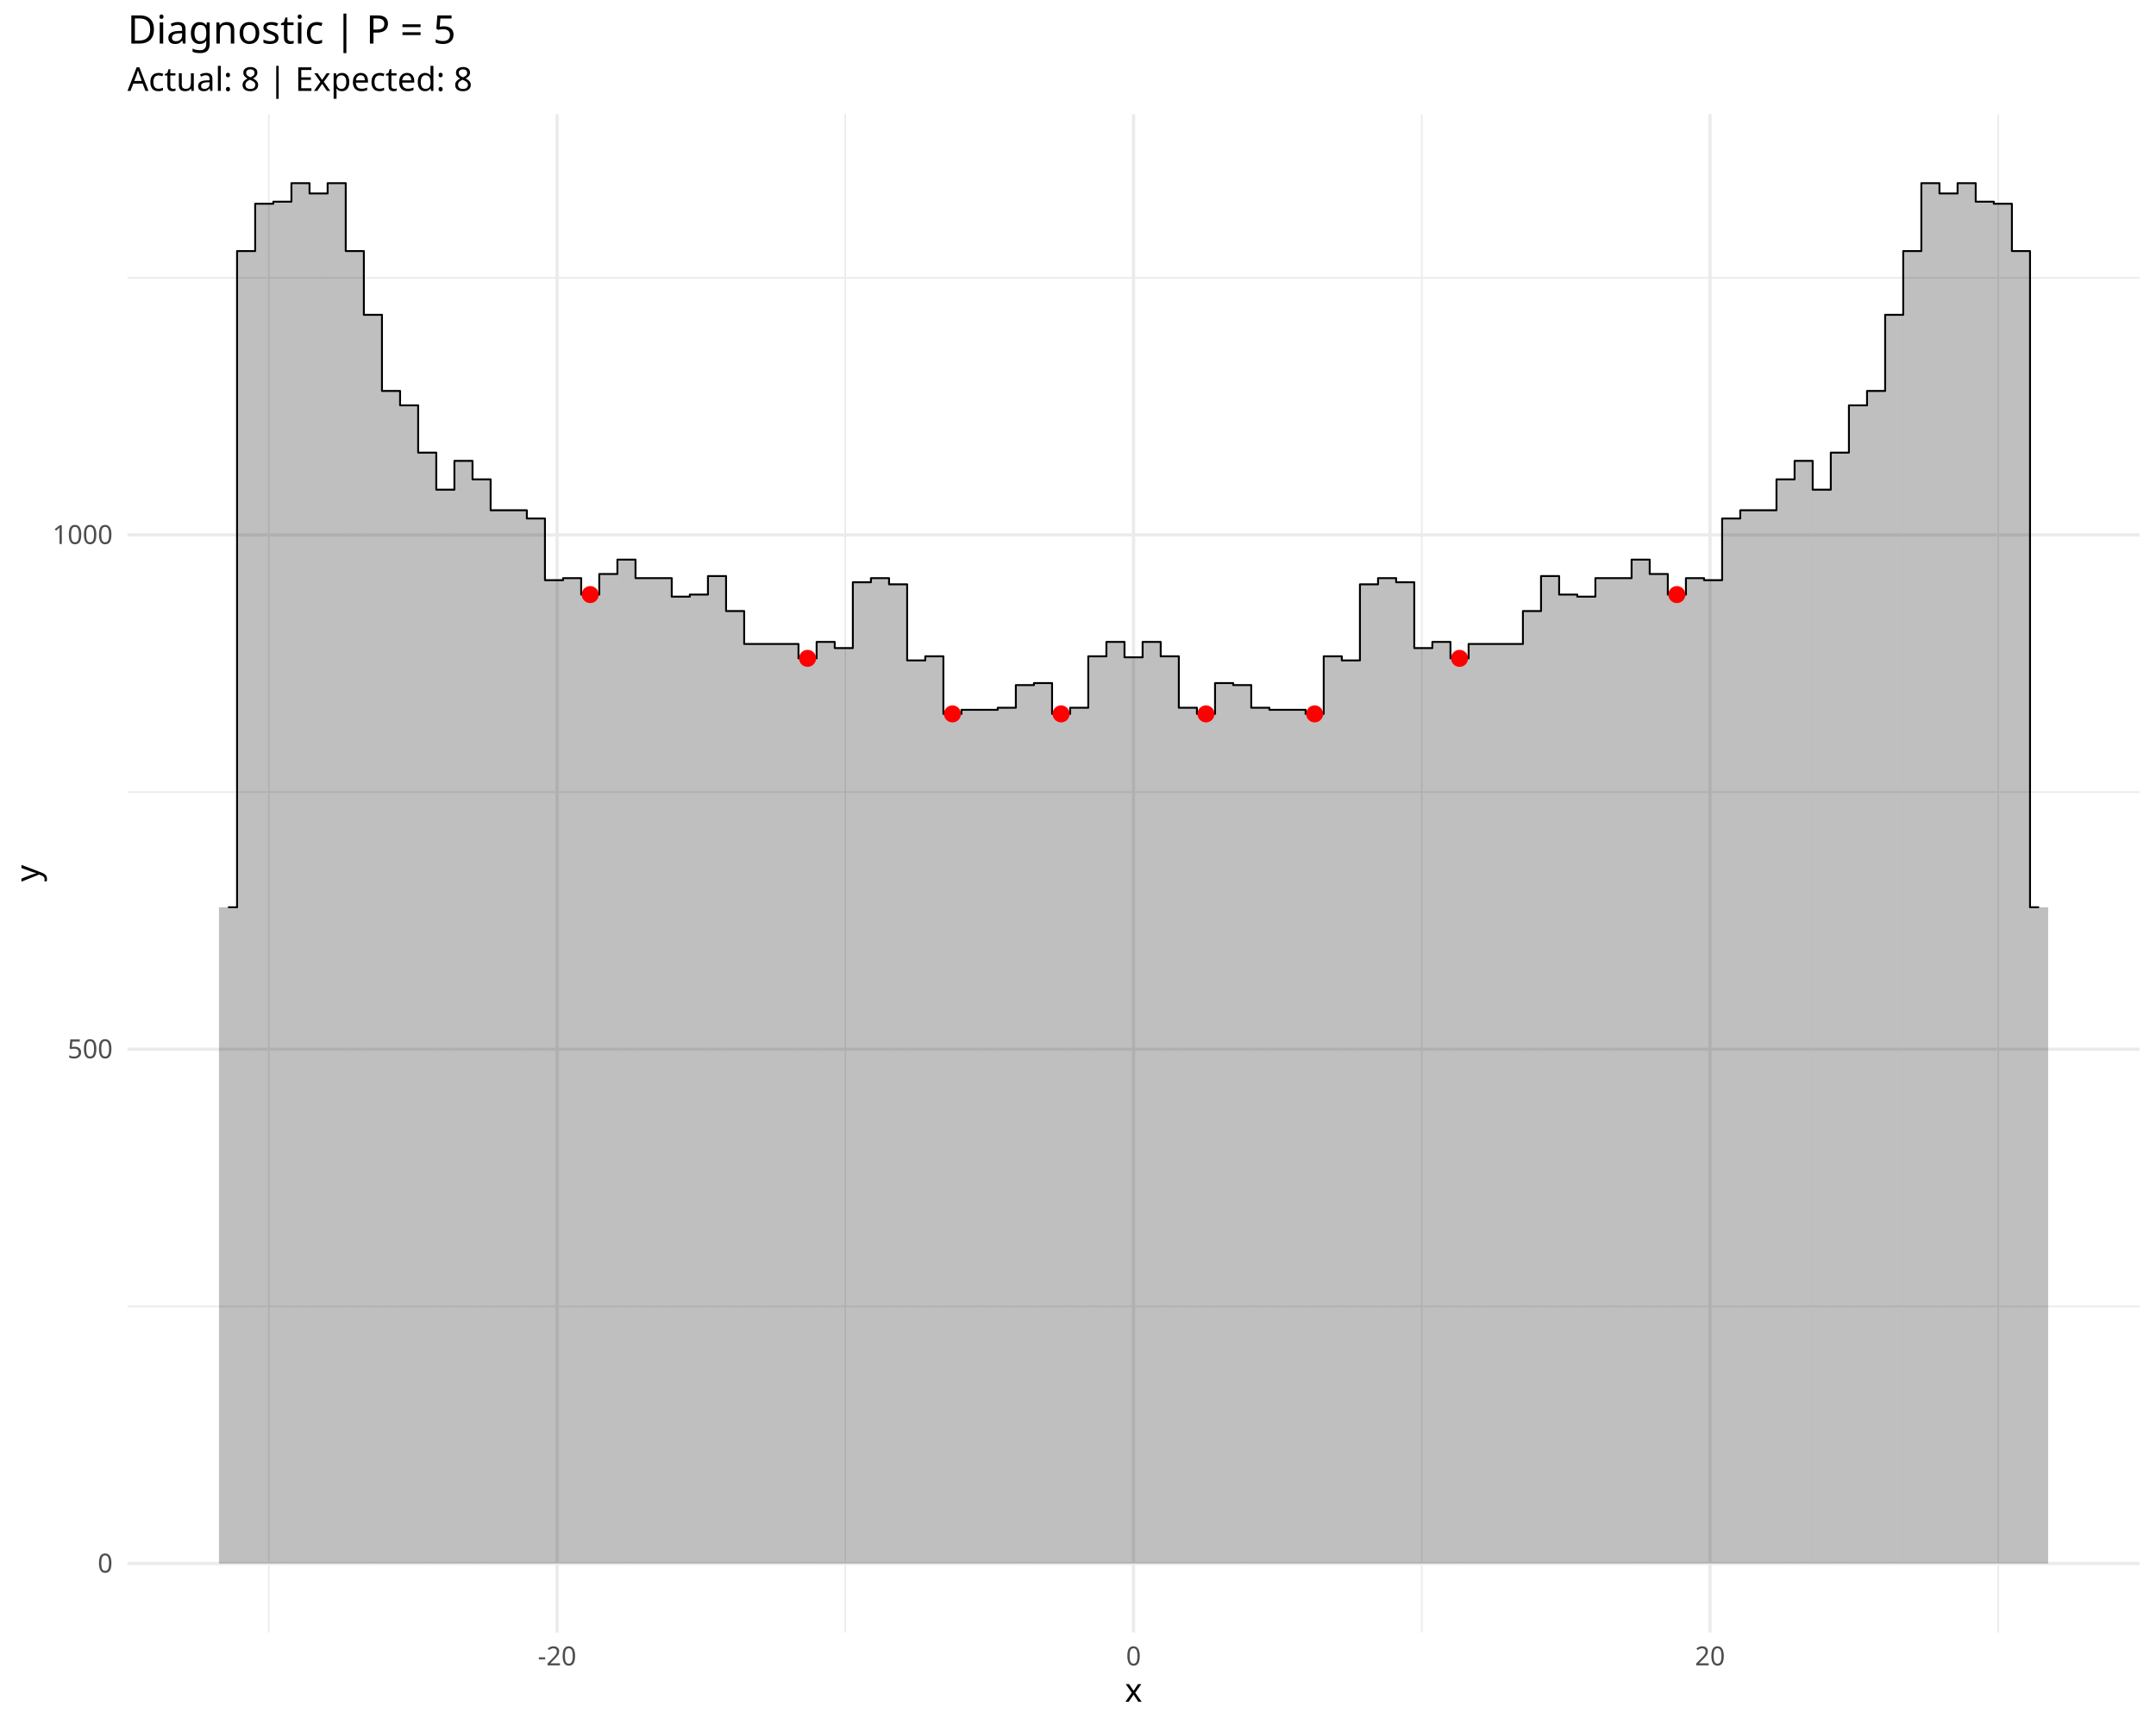
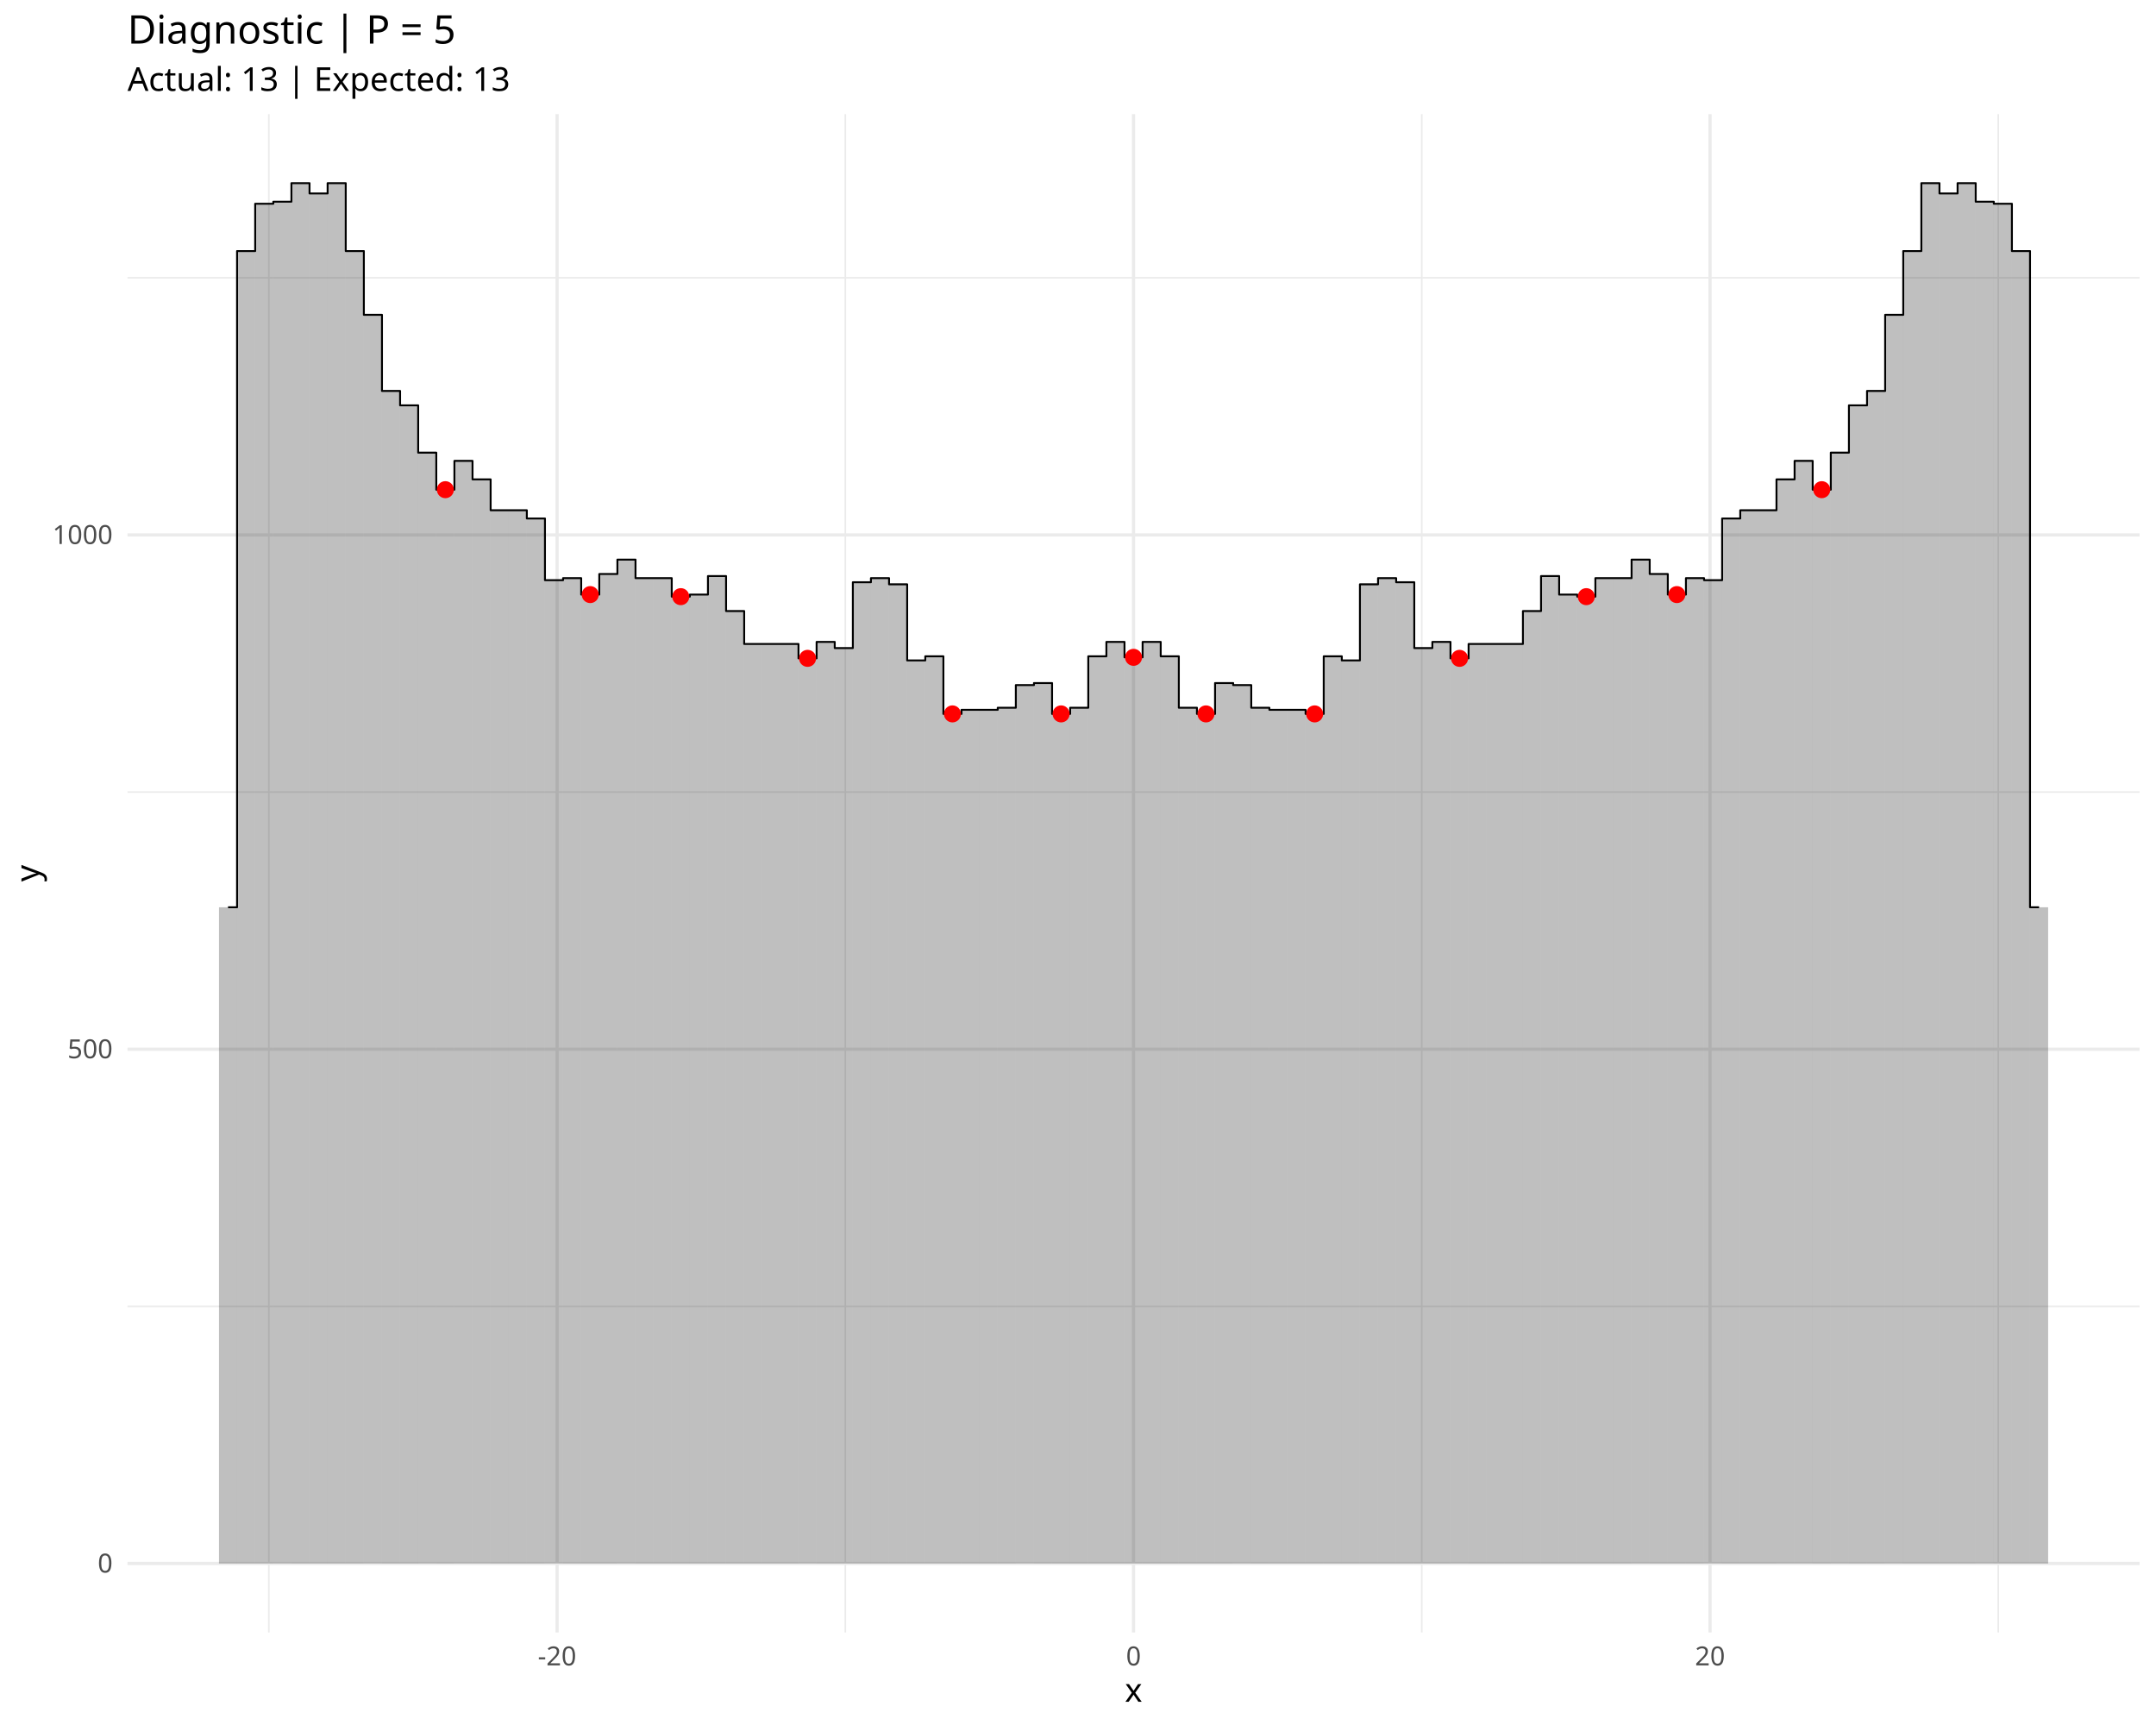
<svg xmlns="http://www.w3.org/2000/svg" class="svglite" data-engine-version="2.0" width="720.00pt" height="576.00pt" viewBox="0 0 720.00 576.00">
  <defs>
    <style type="text/css">
    .svglite line, .svglite polyline, .svglite polygon, .svglite path, .svglite rect, .svglite circle {
      fill: none;
      stroke: #000000;
      stroke-linecap: round;
      stroke-linejoin: round;
      stroke-miterlimit: 10.00;
    }
  </style>
  </defs>
  <rect width="100%" height="100%" style="stroke: none; fill: #FFFFFF;" />
  <defs>
    <clipPath id="cpMC4wMHw3MjAuMDB8MC4wMHw1NzYuMDA=">
      <rect x="0.00" y="0.00" width="720.00" height="576.00" />
    </clipPath>
  </defs>
  <g clip-path="url(#cpMC4wMHw3MjAuMDB8MC4wMHw1NzYuMDA=)">
    <rect x="0.00" y="0.00" width="720.00" height="576.00" style="stroke-width: 1.07; stroke: none; fill: #FFFFFF;" />
  </g>
  <defs>
    <clipPath id="cpNDIuNTh8NzE0LjUyfDM4LjEyfDU0NS4xMQ==">
      <rect x="42.58" y="38.12" width="671.94" height="507.00" />
    </clipPath>
  </defs>
  <g clip-path="url(#cpNDIuNTh8NzE0LjUyfDM4LjEyfDU0NS4xMQ==)">
    <polyline points="42.58,436.21 714.52,436.21 " style="stroke-width: 0.53; stroke: #EBEBEB; stroke-linecap: butt;" />
    <polyline points="42.58,264.48 714.52,264.48 " style="stroke-width: 0.53; stroke: #EBEBEB; stroke-linecap: butt;" />
    <polyline points="42.58,92.76 714.52,92.76 " style="stroke-width: 0.53; stroke: #EBEBEB; stroke-linecap: butt;" />
    <polyline points="89.78,545.11 89.78,38.12 " style="stroke-width: 0.53; stroke: #EBEBEB; stroke-linecap: butt;" />
    <polyline points="282.29,545.11 282.29,38.12 " style="stroke-width: 0.53; stroke: #EBEBEB; stroke-linecap: butt;" />
    <polyline points="474.81,545.11 474.81,38.12 " style="stroke-width: 0.53; stroke: #EBEBEB; stroke-linecap: butt;" />
    <polyline points="667.32,545.11 667.32,38.12 " style="stroke-width: 0.53; stroke: #EBEBEB; stroke-linecap: butt;" />
    <polyline points="42.58,522.07 714.52,522.07 " style="stroke-width: 1.07; stroke: #EBEBEB; stroke-linecap: butt;" />
    <polyline points="42.58,350.34 714.52,350.34 " style="stroke-width: 1.07; stroke: #EBEBEB; stroke-linecap: butt;" />
    <polyline points="42.58,178.62 714.52,178.62 " style="stroke-width: 1.07; stroke: #EBEBEB; stroke-linecap: butt;" />
    <polyline points="186.04,545.11 186.04,38.12 " style="stroke-width: 1.07; stroke: #EBEBEB; stroke-linecap: butt;" />
    <polyline points="378.55,545.11 378.55,38.12 " style="stroke-width: 1.07; stroke: #EBEBEB; stroke-linecap: butt;" />
    <polyline points="571.07,545.11 571.07,38.12 " style="stroke-width: 1.07; stroke: #EBEBEB; stroke-linecap: butt;" />
    <rect x="73.13" y="302.95" width="6.05" height="219.12" style="stroke-width: 1.07; stroke: none; stroke-linecap: butt; stroke-linejoin: miter; fill: #000000; fill-opacity: 0.25;" />
    <rect x="79.17" y="83.83" width="6.05" height="438.24" style="stroke-width: 1.07; stroke: none; stroke-linecap: butt; stroke-linejoin: miter; fill: #000000; fill-opacity: 0.25;" />
    <rect x="85.22" y="68.03" width="6.05" height="454.04" style="stroke-width: 1.07; stroke: none; stroke-linecap: butt; stroke-linejoin: miter; fill: #000000; fill-opacity: 0.25;" />
    <rect x="91.27" y="67.34" width="6.05" height="454.72" style="stroke-width: 1.07; stroke: none; stroke-linecap: butt; stroke-linejoin: miter; fill: #000000; fill-opacity: 0.25;" />
    <rect x="97.32" y="61.16" width="6.05" height="460.91" style="stroke-width: 1.07; stroke: none; stroke-linecap: butt; stroke-linejoin: miter; fill: #000000; fill-opacity: 0.25;" />
    <rect x="103.37" y="64.60" width="6.05" height="457.47" style="stroke-width: 1.07; stroke: none; stroke-linecap: butt; stroke-linejoin: miter; fill: #000000; fill-opacity: 0.25;" />
    <rect x="109.41" y="61.16" width="6.05" height="460.91" style="stroke-width: 1.07; stroke: none; stroke-linecap: butt; stroke-linejoin: miter; fill: #000000; fill-opacity: 0.25;" />
    <rect x="115.46" y="83.83" width="6.05" height="438.24" style="stroke-width: 1.07; stroke: none; stroke-linecap: butt; stroke-linejoin: miter; fill: #000000; fill-opacity: 0.25;" />
    <rect x="121.51" y="105.12" width="6.05" height="416.94" style="stroke-width: 1.07; stroke: none; stroke-linecap: butt; stroke-linejoin: miter; fill: #000000; fill-opacity: 0.25;" />
    <rect x="127.56" y="130.54" width="6.05" height="391.53" style="stroke-width: 1.07; stroke: none; stroke-linecap: butt; stroke-linejoin: miter; fill: #000000; fill-opacity: 0.25;" />
    <rect x="133.61" y="135.35" width="6.05" height="386.72" style="stroke-width: 1.07; stroke: none; stroke-linecap: butt; stroke-linejoin: miter; fill: #000000; fill-opacity: 0.25;" />
    <rect x="139.65" y="151.14" width="6.05" height="370.92" style="stroke-width: 1.07; stroke: none; stroke-linecap: butt; stroke-linejoin: miter; fill: #000000; fill-opacity: 0.25;" />
    <rect x="145.70" y="163.51" width="6.05" height="358.56" style="stroke-width: 1.07; stroke: none; stroke-linecap: butt; stroke-linejoin: miter; fill: #000000; fill-opacity: 0.25;" />
    <rect x="151.75" y="153.89" width="6.05" height="368.17" style="stroke-width: 1.07; stroke: none; stroke-linecap: butt; stroke-linejoin: miter; fill: #000000; fill-opacity: 0.25;" />
    <rect x="157.80" y="160.07" width="6.05" height="361.99" style="stroke-width: 1.07; stroke: none; stroke-linecap: butt; stroke-linejoin: miter; fill: #000000; fill-opacity: 0.25;" />
    <rect x="163.85" y="170.38" width="6.05" height="351.69" style="stroke-width: 1.07; stroke: none; stroke-linecap: butt; stroke-linejoin: miter; fill: #000000; fill-opacity: 0.25;" />
    <rect x="169.89" y="170.38" width="6.05" height="351.69" style="stroke-width: 1.07; stroke: none; stroke-linecap: butt; stroke-linejoin: miter; fill: #000000; fill-opacity: 0.25;" />
    <rect x="175.94" y="173.13" width="6.05" height="348.94" style="stroke-width: 1.07; stroke: none; stroke-linecap: butt; stroke-linejoin: miter; fill: #000000; fill-opacity: 0.25;" />
    <rect x="181.99" y="193.73" width="6.05" height="328.33" style="stroke-width: 1.07; stroke: none; stroke-linecap: butt; stroke-linejoin: miter; fill: #000000; fill-opacity: 0.25;" />
    <rect x="188.04" y="193.05" width="6.05" height="329.02" style="stroke-width: 1.07; stroke: none; stroke-linecap: butt; stroke-linejoin: miter; fill: #000000; fill-opacity: 0.25;" />
    <rect x="194.09" y="198.54" width="6.05" height="323.53" style="stroke-width: 1.07; stroke: none; stroke-linecap: butt; stroke-linejoin: miter; fill: #000000; fill-opacity: 0.25;" />
    <rect x="200.13" y="191.67" width="6.05" height="330.40" style="stroke-width: 1.07; stroke: none; stroke-linecap: butt; stroke-linejoin: miter; fill: #000000; fill-opacity: 0.25;" />
    <rect x="206.18" y="186.86" width="6.05" height="335.20" style="stroke-width: 1.07; stroke: none; stroke-linecap: butt; stroke-linejoin: miter; fill: #000000; fill-opacity: 0.25;" />
    <rect x="212.23" y="193.05" width="6.05" height="329.02" style="stroke-width: 1.07; stroke: none; stroke-linecap: butt; stroke-linejoin: miter; fill: #000000; fill-opacity: 0.25;" />
    <rect x="218.28" y="193.05" width="6.05" height="329.02" style="stroke-width: 1.07; stroke: none; stroke-linecap: butt; stroke-linejoin: miter; fill: #000000; fill-opacity: 0.25;" />
    <rect x="224.33" y="199.23" width="6.05" height="322.84" style="stroke-width: 1.07; stroke: none; stroke-linecap: butt; stroke-linejoin: miter; fill: #000000; fill-opacity: 0.25;" />
    <rect x="230.37" y="198.54" width="6.05" height="323.53" style="stroke-width: 1.07; stroke: none; stroke-linecap: butt; stroke-linejoin: miter; fill: #000000; fill-opacity: 0.25;" />
    <rect x="236.42" y="192.36" width="6.05" height="329.71" style="stroke-width: 1.07; stroke: none; stroke-linecap: butt; stroke-linejoin: miter; fill: #000000; fill-opacity: 0.25;" />
    <rect x="242.47" y="204.04" width="6.05" height="318.03" style="stroke-width: 1.07; stroke: none; stroke-linecap: butt; stroke-linejoin: miter; fill: #000000; fill-opacity: 0.25;" />
    <rect x="248.52" y="215.03" width="6.05" height="307.04" style="stroke-width: 1.07; stroke: none; stroke-linecap: butt; stroke-linejoin: miter; fill: #000000; fill-opacity: 0.25;" />
    <rect x="254.57" y="215.03" width="6.05" height="307.04" style="stroke-width: 1.07; stroke: none; stroke-linecap: butt; stroke-linejoin: miter; fill: #000000; fill-opacity: 0.25;" />
    <rect x="260.61" y="215.03" width="6.05" height="307.04" style="stroke-width: 1.07; stroke: none; stroke-linecap: butt; stroke-linejoin: miter; fill: #000000; fill-opacity: 0.25;" />
    <rect x="266.66" y="219.83" width="6.05" height="302.23" style="stroke-width: 1.07; stroke: none; stroke-linecap: butt; stroke-linejoin: miter; fill: #000000; fill-opacity: 0.25;" />
    <rect x="272.71" y="214.34" width="6.05" height="307.73" style="stroke-width: 1.07; stroke: none; stroke-linecap: butt; stroke-linejoin: miter; fill: #000000; fill-opacity: 0.25;" />
    <rect x="278.76" y="216.40" width="6.05" height="305.67" style="stroke-width: 1.07; stroke: none; stroke-linecap: butt; stroke-linejoin: miter; fill: #000000; fill-opacity: 0.25;" />
    <rect x="284.81" y="194.42" width="6.05" height="327.65" style="stroke-width: 1.07; stroke: none; stroke-linecap: butt; stroke-linejoin: miter; fill: #000000; fill-opacity: 0.25;" />
    <rect x="290.85" y="193.05" width="6.05" height="329.02" style="stroke-width: 1.07; stroke: none; stroke-linecap: butt; stroke-linejoin: miter; fill: #000000; fill-opacity: 0.25;" />
    <rect x="296.90" y="195.11" width="6.05" height="326.96" style="stroke-width: 1.07; stroke: none; stroke-linecap: butt; stroke-linejoin: miter; fill: #000000; fill-opacity: 0.25;" />
    <rect x="302.95" y="220.52" width="6.05" height="301.55" style="stroke-width: 1.07; stroke: none; stroke-linecap: butt; stroke-linejoin: miter; fill: #000000; fill-opacity: 0.25;" />
    <rect x="309.00" y="219.15" width="6.05" height="302.92" style="stroke-width: 1.07; stroke: none; stroke-linecap: butt; stroke-linejoin: miter; fill: #000000; fill-opacity: 0.25;" />
    <rect x="315.05" y="238.38" width="6.05" height="283.69" style="stroke-width: 1.07; stroke: none; stroke-linecap: butt; stroke-linejoin: miter; fill: #000000; fill-opacity: 0.25;" />
    <rect x="321.10" y="237.01" width="6.05" height="285.06" style="stroke-width: 1.07; stroke: none; stroke-linecap: butt; stroke-linejoin: miter; fill: #000000; fill-opacity: 0.25;" />
    <rect x="327.14" y="237.01" width="6.05" height="285.06" style="stroke-width: 1.07; stroke: none; stroke-linecap: butt; stroke-linejoin: miter; fill: #000000; fill-opacity: 0.25;" />
    <rect x="333.19" y="236.32" width="6.05" height="285.75" style="stroke-width: 1.07; stroke: none; stroke-linecap: butt; stroke-linejoin: miter; fill: #000000; fill-opacity: 0.25;" />
    <rect x="339.24" y="228.76" width="6.05" height="293.30" style="stroke-width: 1.07; stroke: none; stroke-linecap: butt; stroke-linejoin: miter; fill: #000000; fill-opacity: 0.25;" />
    <rect x="345.29" y="228.08" width="6.05" height="293.99" style="stroke-width: 1.07; stroke: none; stroke-linecap: butt; stroke-linejoin: miter; fill: #000000; fill-opacity: 0.25;" />
    <rect x="351.34" y="238.38" width="6.05" height="283.69" style="stroke-width: 1.07; stroke: none; stroke-linecap: butt; stroke-linejoin: miter; fill: #000000; fill-opacity: 0.25;" />
    <rect x="357.38" y="236.32" width="6.05" height="285.75" style="stroke-width: 1.07; stroke: none; stroke-linecap: butt; stroke-linejoin: miter; fill: #000000; fill-opacity: 0.25;" />
    <rect x="363.43" y="219.15" width="6.05" height="302.92" style="stroke-width: 1.07; stroke: none; stroke-linecap: butt; stroke-linejoin: miter; fill: #000000; fill-opacity: 0.25;" />
    <rect x="369.48" y="214.34" width="6.05" height="307.73" style="stroke-width: 1.07; stroke: none; stroke-linecap: butt; stroke-linejoin: miter; fill: #000000; fill-opacity: 0.25;" />
    <rect x="375.53" y="219.49" width="6.05" height="302.58" style="stroke-width: 1.07; stroke: none; stroke-linecap: butt; stroke-linejoin: miter; fill: #000000; fill-opacity: 0.25;" />
    <rect x="381.58" y="214.34" width="6.05" height="307.73" style="stroke-width: 1.07; stroke: none; stroke-linecap: butt; stroke-linejoin: miter; fill: #000000; fill-opacity: 0.25;" />
    <rect x="387.62" y="219.15" width="6.05" height="302.92" style="stroke-width: 1.07; stroke: none; stroke-linecap: butt; stroke-linejoin: miter; fill: #000000; fill-opacity: 0.25;" />
    <rect x="393.67" y="236.32" width="6.05" height="285.75" style="stroke-width: 1.07; stroke: none; stroke-linecap: butt; stroke-linejoin: miter; fill: #000000; fill-opacity: 0.25;" />
    <rect x="399.72" y="238.38" width="6.05" height="283.69" style="stroke-width: 1.07; stroke: none; stroke-linecap: butt; stroke-linejoin: miter; fill: #000000; fill-opacity: 0.25;" />
    <rect x="405.77" y="228.08" width="6.05" height="293.99" style="stroke-width: 1.07; stroke: none; stroke-linecap: butt; stroke-linejoin: miter; fill: #000000; fill-opacity: 0.25;" />
    <rect x="411.82" y="228.76" width="6.05" height="293.30" style="stroke-width: 1.07; stroke: none; stroke-linecap: butt; stroke-linejoin: miter; fill: #000000; fill-opacity: 0.25;" />
    <rect x="417.86" y="236.32" width="6.05" height="285.75" style="stroke-width: 1.07; stroke: none; stroke-linecap: butt; stroke-linejoin: miter; fill: #000000; fill-opacity: 0.25;" />
    <rect x="423.91" y="237.01" width="6.05" height="285.06" style="stroke-width: 1.07; stroke: none; stroke-linecap: butt; stroke-linejoin: miter; fill: #000000; fill-opacity: 0.25;" />
    <rect x="429.96" y="237.01" width="6.05" height="285.06" style="stroke-width: 1.07; stroke: none; stroke-linecap: butt; stroke-linejoin: miter; fill: #000000; fill-opacity: 0.25;" />
    <rect x="436.01" y="238.38" width="6.05" height="283.69" style="stroke-width: 1.07; stroke: none; stroke-linecap: butt; stroke-linejoin: miter; fill: #000000; fill-opacity: 0.25;" />
    <rect x="442.06" y="219.15" width="6.05" height="302.92" style="stroke-width: 1.07; stroke: none; stroke-linecap: butt; stroke-linejoin: miter; fill: #000000; fill-opacity: 0.25;" />
    <rect x="448.10" y="220.52" width="6.05" height="301.55" style="stroke-width: 1.07; stroke: none; stroke-linecap: butt; stroke-linejoin: miter; fill: #000000; fill-opacity: 0.25;" />
    <rect x="454.15" y="195.11" width="6.05" height="326.96" style="stroke-width: 1.07; stroke: none; stroke-linecap: butt; stroke-linejoin: miter; fill: #000000; fill-opacity: 0.25;" />
    <rect x="460.20" y="193.05" width="6.05" height="329.02" style="stroke-width: 1.07; stroke: none; stroke-linecap: butt; stroke-linejoin: miter; fill: #000000; fill-opacity: 0.25;" />
    <rect x="466.25" y="194.42" width="6.05" height="327.65" style="stroke-width: 1.07; stroke: none; stroke-linecap: butt; stroke-linejoin: miter; fill: #000000; fill-opacity: 0.25;" />
    <rect x="472.30" y="216.40" width="6.05" height="305.67" style="stroke-width: 1.07; stroke: none; stroke-linecap: butt; stroke-linejoin: miter; fill: #000000; fill-opacity: 0.25;" />
    <rect x="478.34" y="214.34" width="6.05" height="307.73" style="stroke-width: 1.07; stroke: none; stroke-linecap: butt; stroke-linejoin: miter; fill: #000000; fill-opacity: 0.25;" />
    <rect x="484.39" y="219.83" width="6.05" height="302.23" style="stroke-width: 1.07; stroke: none; stroke-linecap: butt; stroke-linejoin: miter; fill: #000000; fill-opacity: 0.25;" />
    <rect x="490.44" y="215.03" width="6.05" height="307.04" style="stroke-width: 1.07; stroke: none; stroke-linecap: butt; stroke-linejoin: miter; fill: #000000; fill-opacity: 0.25;" />
    <rect x="496.49" y="215.03" width="6.05" height="307.04" style="stroke-width: 1.07; stroke: none; stroke-linecap: butt; stroke-linejoin: miter; fill: #000000; fill-opacity: 0.25;" />
    <rect x="502.54" y="215.03" width="6.05" height="307.04" style="stroke-width: 1.07; stroke: none; stroke-linecap: butt; stroke-linejoin: miter; fill: #000000; fill-opacity: 0.25;" />
    <rect x="508.58" y="204.04" width="6.05" height="318.03" style="stroke-width: 1.07; stroke: none; stroke-linecap: butt; stroke-linejoin: miter; fill: #000000; fill-opacity: 0.25;" />
    <rect x="514.63" y="192.36" width="6.05" height="329.71" style="stroke-width: 1.07; stroke: none; stroke-linecap: butt; stroke-linejoin: miter; fill: #000000; fill-opacity: 0.25;" />
    <rect x="520.68" y="198.54" width="6.05" height="323.53" style="stroke-width: 1.07; stroke: none; stroke-linecap: butt; stroke-linejoin: miter; fill: #000000; fill-opacity: 0.25;" />
    <rect x="526.73" y="199.23" width="6.05" height="322.84" style="stroke-width: 1.07; stroke: none; stroke-linecap: butt; stroke-linejoin: miter; fill: #000000; fill-opacity: 0.25;" />
    <rect x="532.78" y="193.05" width="6.05" height="329.02" style="stroke-width: 1.07; stroke: none; stroke-linecap: butt; stroke-linejoin: miter; fill: #000000; fill-opacity: 0.25;" />
    <rect x="538.82" y="193.05" width="6.05" height="329.02" style="stroke-width: 1.07; stroke: none; stroke-linecap: butt; stroke-linejoin: miter; fill: #000000; fill-opacity: 0.25;" />
    <rect x="544.87" y="186.86" width="6.05" height="335.20" style="stroke-width: 1.07; stroke: none; stroke-linecap: butt; stroke-linejoin: miter; fill: #000000; fill-opacity: 0.25;" />
    <rect x="550.92" y="191.67" width="6.05" height="330.40" style="stroke-width: 1.07; stroke: none; stroke-linecap: butt; stroke-linejoin: miter; fill: #000000; fill-opacity: 0.25;" />
    <rect x="556.97" y="198.54" width="6.05" height="323.53" style="stroke-width: 1.07; stroke: none; stroke-linecap: butt; stroke-linejoin: miter; fill: #000000; fill-opacity: 0.25;" />
    <rect x="563.02" y="193.05" width="6.05" height="329.02" style="stroke-width: 1.07; stroke: none; stroke-linecap: butt; stroke-linejoin: miter; fill: #000000; fill-opacity: 0.25;" />
    <rect x="569.07" y="193.73" width="6.05" height="328.33" style="stroke-width: 1.07; stroke: none; stroke-linecap: butt; stroke-linejoin: miter; fill: #000000; fill-opacity: 0.25;" />
    <rect x="575.11" y="173.13" width="6.05" height="348.94" style="stroke-width: 1.07; stroke: none; stroke-linecap: butt; stroke-linejoin: miter; fill: #000000; fill-opacity: 0.25;" />
    <rect x="581.16" y="170.38" width="6.05" height="351.69" style="stroke-width: 1.07; stroke: none; stroke-linecap: butt; stroke-linejoin: miter; fill: #000000; fill-opacity: 0.25;" />
    <rect x="587.21" y="170.38" width="6.05" height="351.69" style="stroke-width: 1.07; stroke: none; stroke-linecap: butt; stroke-linejoin: miter; fill: #000000; fill-opacity: 0.25;" />
    <rect x="593.26" y="160.07" width="6.05" height="361.99" style="stroke-width: 1.07; stroke: none; stroke-linecap: butt; stroke-linejoin: miter; fill: #000000; fill-opacity: 0.25;" />
    <rect x="599.31" y="153.89" width="6.05" height="368.17" style="stroke-width: 1.07; stroke: none; stroke-linecap: butt; stroke-linejoin: miter; fill: #000000; fill-opacity: 0.25;" />
    <rect x="605.35" y="163.51" width="6.05" height="358.56" style="stroke-width: 1.07; stroke: none; stroke-linecap: butt; stroke-linejoin: miter; fill: #000000; fill-opacity: 0.25;" />
    <rect x="611.40" y="151.14" width="6.05" height="370.92" style="stroke-width: 1.07; stroke: none; stroke-linecap: butt; stroke-linejoin: miter; fill: #000000; fill-opacity: 0.25;" />
    <rect x="617.45" y="135.35" width="6.05" height="386.72" style="stroke-width: 1.07; stroke: none; stroke-linecap: butt; stroke-linejoin: miter; fill: #000000; fill-opacity: 0.25;" />
    <rect x="623.50" y="130.54" width="6.05" height="391.53" style="stroke-width: 1.07; stroke: none; stroke-linecap: butt; stroke-linejoin: miter; fill: #000000; fill-opacity: 0.25;" />
    <rect x="629.55" y="105.12" width="6.05" height="416.94" style="stroke-width: 1.07; stroke: none; stroke-linecap: butt; stroke-linejoin: miter; fill: #000000; fill-opacity: 0.25;" />
    <rect x="635.59" y="83.83" width="6.05" height="438.24" style="stroke-width: 1.07; stroke: none; stroke-linecap: butt; stroke-linejoin: miter; fill: #000000; fill-opacity: 0.25;" />
    <rect x="641.64" y="61.16" width="6.05" height="460.91" style="stroke-width: 1.07; stroke: none; stroke-linecap: butt; stroke-linejoin: miter; fill: #000000; fill-opacity: 0.25;" />
    <rect x="647.69" y="64.60" width="6.05" height="457.47" style="stroke-width: 1.07; stroke: none; stroke-linecap: butt; stroke-linejoin: miter; fill: #000000; fill-opacity: 0.25;" />
    <rect x="653.74" y="61.16" width="6.05" height="460.91" style="stroke-width: 1.07; stroke: none; stroke-linecap: butt; stroke-linejoin: miter; fill: #000000; fill-opacity: 0.25;" />
    <rect x="659.79" y="67.34" width="6.05" height="454.72" style="stroke-width: 1.07; stroke: none; stroke-linecap: butt; stroke-linejoin: miter; fill: #000000; fill-opacity: 0.25;" />
    <rect x="665.83" y="68.03" width="6.05" height="454.04" style="stroke-width: 1.07; stroke: none; stroke-linecap: butt; stroke-linejoin: miter; fill: #000000; fill-opacity: 0.25;" />
    <rect x="671.88" y="83.83" width="6.05" height="438.24" style="stroke-width: 1.07; stroke: none; stroke-linecap: butt; stroke-linejoin: miter; fill: #000000; fill-opacity: 0.25;" />
    <rect x="677.93" y="302.95" width="6.05" height="219.12" style="stroke-width: 1.07; stroke: none; stroke-linecap: butt; stroke-linejoin: miter; fill: #000000; fill-opacity: 0.25;" />
    <polyline points="76.15,302.95 79.17,302.95 79.17,83.83 85.22,83.83 85.22,68.03 91.27,68.03 91.27,67.34 97.32,67.34 97.32,61.16 103.37,61.16 103.37,64.60 109.41,64.60 109.41,61.16 115.46,61.16 115.46,83.83 121.51,83.83 121.51,105.12 127.56,105.12 127.56,130.54 133.61,130.54 133.61,135.35 139.65,135.35 139.65,151.14 145.70,151.14 145.70,163.51 151.75,163.51 151.75,153.89 157.80,153.89 157.80,160.07 163.85,160.07 163.85,170.38 169.89,170.38 169.89,170.38 175.94,170.38 175.94,173.13 181.99,173.13 181.99,193.73 188.04,193.73 188.04,193.05 194.09,193.05 194.09,198.54 200.13,198.54 200.13,191.67 206.18,191.67 206.18,186.86 212.23,186.86 212.23,193.05 218.28,193.05 218.28,193.05 224.33,193.05 224.33,199.23 230.37,199.23 230.37,198.54 236.42,198.54 236.42,192.36 242.47,192.36 242.47,204.04 248.52,204.04 248.52,215.03 254.57,215.03 254.57,215.03 260.61,215.03 260.61,215.03 266.66,215.03 266.66,219.83 272.71,219.83 272.71,214.34 278.76,214.34 278.76,216.40 284.81,216.40 284.81,194.42 290.85,194.42 290.85,193.05 296.90,193.05 296.90,195.11 302.95,195.11 302.95,220.52 309.00,220.52 309.00,219.15 315.05,219.15 315.05,238.38 321.10,238.38 321.10,237.01 327.14,237.01 327.14,237.01 333.19,237.01 333.19,236.32 339.24,236.32 339.24,228.76 345.29,228.76 345.29,228.08 351.34,228.08 351.34,238.38 357.38,238.38 357.38,236.32 363.43,236.32 363.43,219.15 369.48,219.15 369.48,214.34 375.53,214.34 375.53,219.49 381.58,219.49 381.58,214.34 387.62,214.34 387.62,219.15 393.67,219.15 393.67,236.32 399.72,236.32 399.72,238.38 405.77,238.38 405.77,228.08 411.82,228.08 411.82,228.76 417.86,228.76 417.86,236.32 423.91,236.32 423.91,237.01 429.96,237.01 429.96,237.01 436.01,237.01 436.01,238.38 442.06,238.38 442.06,219.15 448.10,219.15 448.10,220.52 454.15,220.52 454.15,195.11 460.20,195.11 460.20,193.05 466.25,193.05 466.25,194.42 472.30,194.42 472.30,216.40 478.34,216.40 478.34,214.34 484.39,214.34 484.39,219.83 490.44,219.83 490.44,215.03 496.49,215.03 496.49,215.03 502.54,215.03 502.54,215.03 508.58,215.03 508.58,204.04 514.63,204.04 514.63,192.36 520.68,192.36 520.68,198.54 526.73,198.54 526.73,199.23 532.78,199.23 532.78,193.05 538.82,193.05 538.82,193.05 544.87,193.05 544.87,186.86 550.92,186.86 550.92,191.67 556.97,191.67 556.97,198.54 563.02,198.54 563.02,193.05 569.07,193.05 569.07,193.73 575.11,193.73 575.11,173.13 581.16,173.13 581.16,170.38 587.21,170.38 587.21,170.38 593.26,170.38 593.26,160.07 599.31,160.07 599.31,153.89 605.35,153.89 605.35,163.51 611.40,163.51 611.40,151.14 617.45,151.14 617.45,135.35 623.50,135.35 623.50,130.54 629.55,130.54 629.55,105.12 635.59,105.12 635.59,83.83 641.64,83.83 641.64,61.16 647.69,61.16 647.69,64.60 653.74,64.60 653.74,61.16 659.79,61.16 659.79,67.34 665.83,67.34 665.83,68.03 671.88,68.03 671.88,83.83 677.93,83.83 677.93,302.95 680.95,302.95 " style="stroke-width: 0.64; stroke-linecap: butt;" />
+     <circle cx="148.73" cy="163.51" r="2.49" style="stroke-width: 0.71; stroke: #FF0000; fill: #FF0000;" />
    <circle cx="197.11" cy="198.54" r="2.49" style="stroke-width: 0.71; stroke: #FF0000; fill: #FF0000;" />
+     <circle cx="227.35" cy="199.23" r="2.49" style="stroke-width: 0.71; stroke: #FF0000; fill: #FF0000;" />
    <circle cx="269.69" cy="219.83" r="2.49" style="stroke-width: 0.71; stroke: #FF0000; fill: #FF0000;" />
    <circle cx="318.07" cy="238.38" r="2.49" style="stroke-width: 0.71; stroke: #FF0000; fill: #FF0000;" />
    <circle cx="354.36" cy="238.38" r="2.49" style="stroke-width: 0.71; stroke: #FF0000; fill: #FF0000;" />
+     <circle cx="378.55" cy="219.49" r="2.49" style="stroke-width: 0.71; stroke: #FF0000; fill: #FF0000;" />
    <circle cx="402.74" cy="238.38" r="2.49" style="stroke-width: 0.71; stroke: #FF0000; fill: #FF0000;" />
    <circle cx="439.03" cy="238.38" r="2.49" style="stroke-width: 0.71; stroke: #FF0000; fill: #FF0000;" />
    <circle cx="487.42" cy="219.83" r="2.49" style="stroke-width: 0.71; stroke: #FF0000; fill: #FF0000;" />
+     <circle cx="529.75" cy="199.23" r="2.49" style="stroke-width: 0.71; stroke: #FF0000; fill: #FF0000;" />
    <circle cx="559.99" cy="198.54" r="2.49" style="stroke-width: 0.71; stroke: #FF0000; fill: #FF0000;" />
+     <circle cx="608.38" cy="163.51" r="2.49" style="stroke-width: 0.71; stroke: #FF0000; fill: #FF0000;" />
  </g>
  <g clip-path="url(#cpMC4wMHw3MjAuMDB8MC4wMHw1NzYuMDA=)">
    <text x="37.65" y="525.10" text-anchor="end" style="font-size: 8.80px; fill: #4D4D4D; font-family: sans;" textLength="4.89px" lengthAdjust="spacingAndGlyphs">0</text>
    <text x="37.65" y="353.37" text-anchor="end" style="font-size: 8.80px; fill: #4D4D4D; font-family: sans;" textLength="14.68px" lengthAdjust="spacingAndGlyphs">500</text>
    <text x="37.65" y="181.65" text-anchor="end" style="font-size: 8.80px; fill: #4D4D4D; font-family: sans;" textLength="19.58px" lengthAdjust="spacingAndGlyphs">1000</text>
    <text x="186.04" y="556.10" text-anchor="middle" style="font-size: 8.80px; fill: #4D4D4D; font-family: sans;" textLength="12.72px" lengthAdjust="spacingAndGlyphs">-20</text>
    <text x="378.55" y="556.10" text-anchor="middle" style="font-size: 8.80px; fill: #4D4D4D; font-family: sans;" textLength="4.89px" lengthAdjust="spacingAndGlyphs">0</text>
    <text x="571.07" y="556.10" text-anchor="middle" style="font-size: 8.80px; fill: #4D4D4D; font-family: sans;" textLength="9.79px" lengthAdjust="spacingAndGlyphs">20</text>
    <text x="378.55" y="568.24" text-anchor="middle" style="font-size: 11.00px; font-family: sans;" textLength="5.50px" lengthAdjust="spacingAndGlyphs">x</text>
    <text transform="translate(13.05,291.61) rotate(-90)" text-anchor="middle" style="font-size: 11.00px; font-family: sans;" textLength="5.50px" lengthAdjust="spacingAndGlyphs">y</text>
-     <text x="42.58" y="30.35" style="font-size: 11.00px; font-family: sans;" textLength="109.88px" lengthAdjust="spacingAndGlyphs">Actual: 8 | Expected: 8</text>
+     <text x="42.58" y="30.35" style="font-size: 11.00px; font-family: sans;" textLength="122.12px" lengthAdjust="spacingAndGlyphs">Actual: 13 | Expected: 13</text>
    <text x="42.58" y="14.56" style="font-size: 13.20px; font-family: sans;" textLength="103.60px" lengthAdjust="spacingAndGlyphs">Diagnostic | P = 5</text>
  </g>
</svg>
